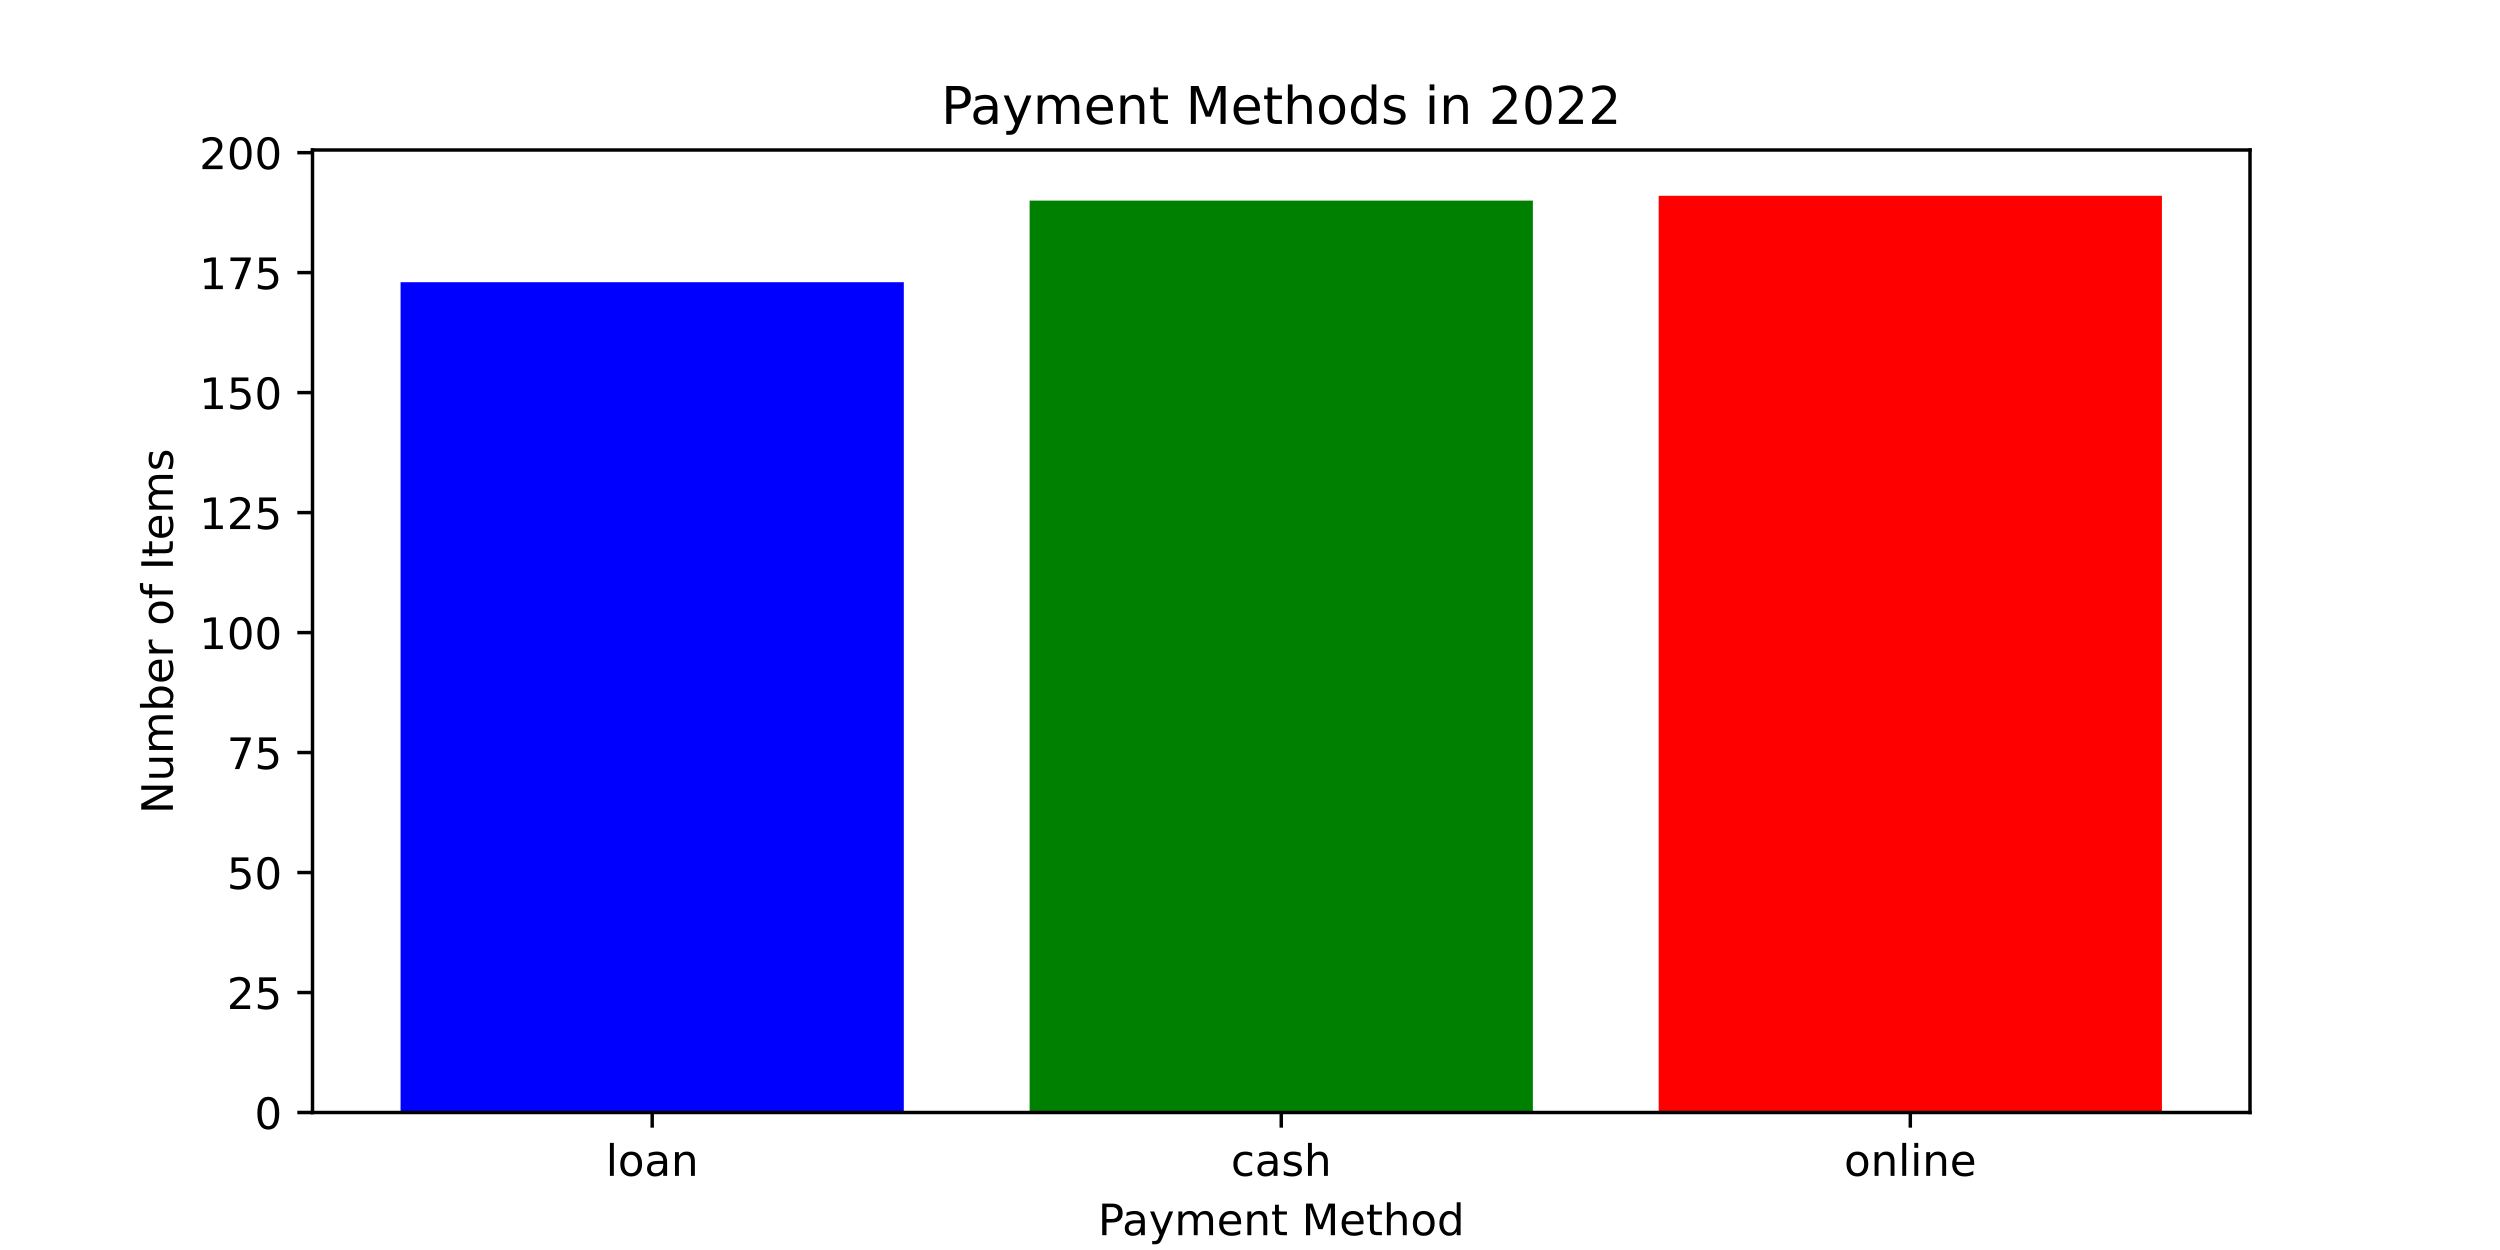
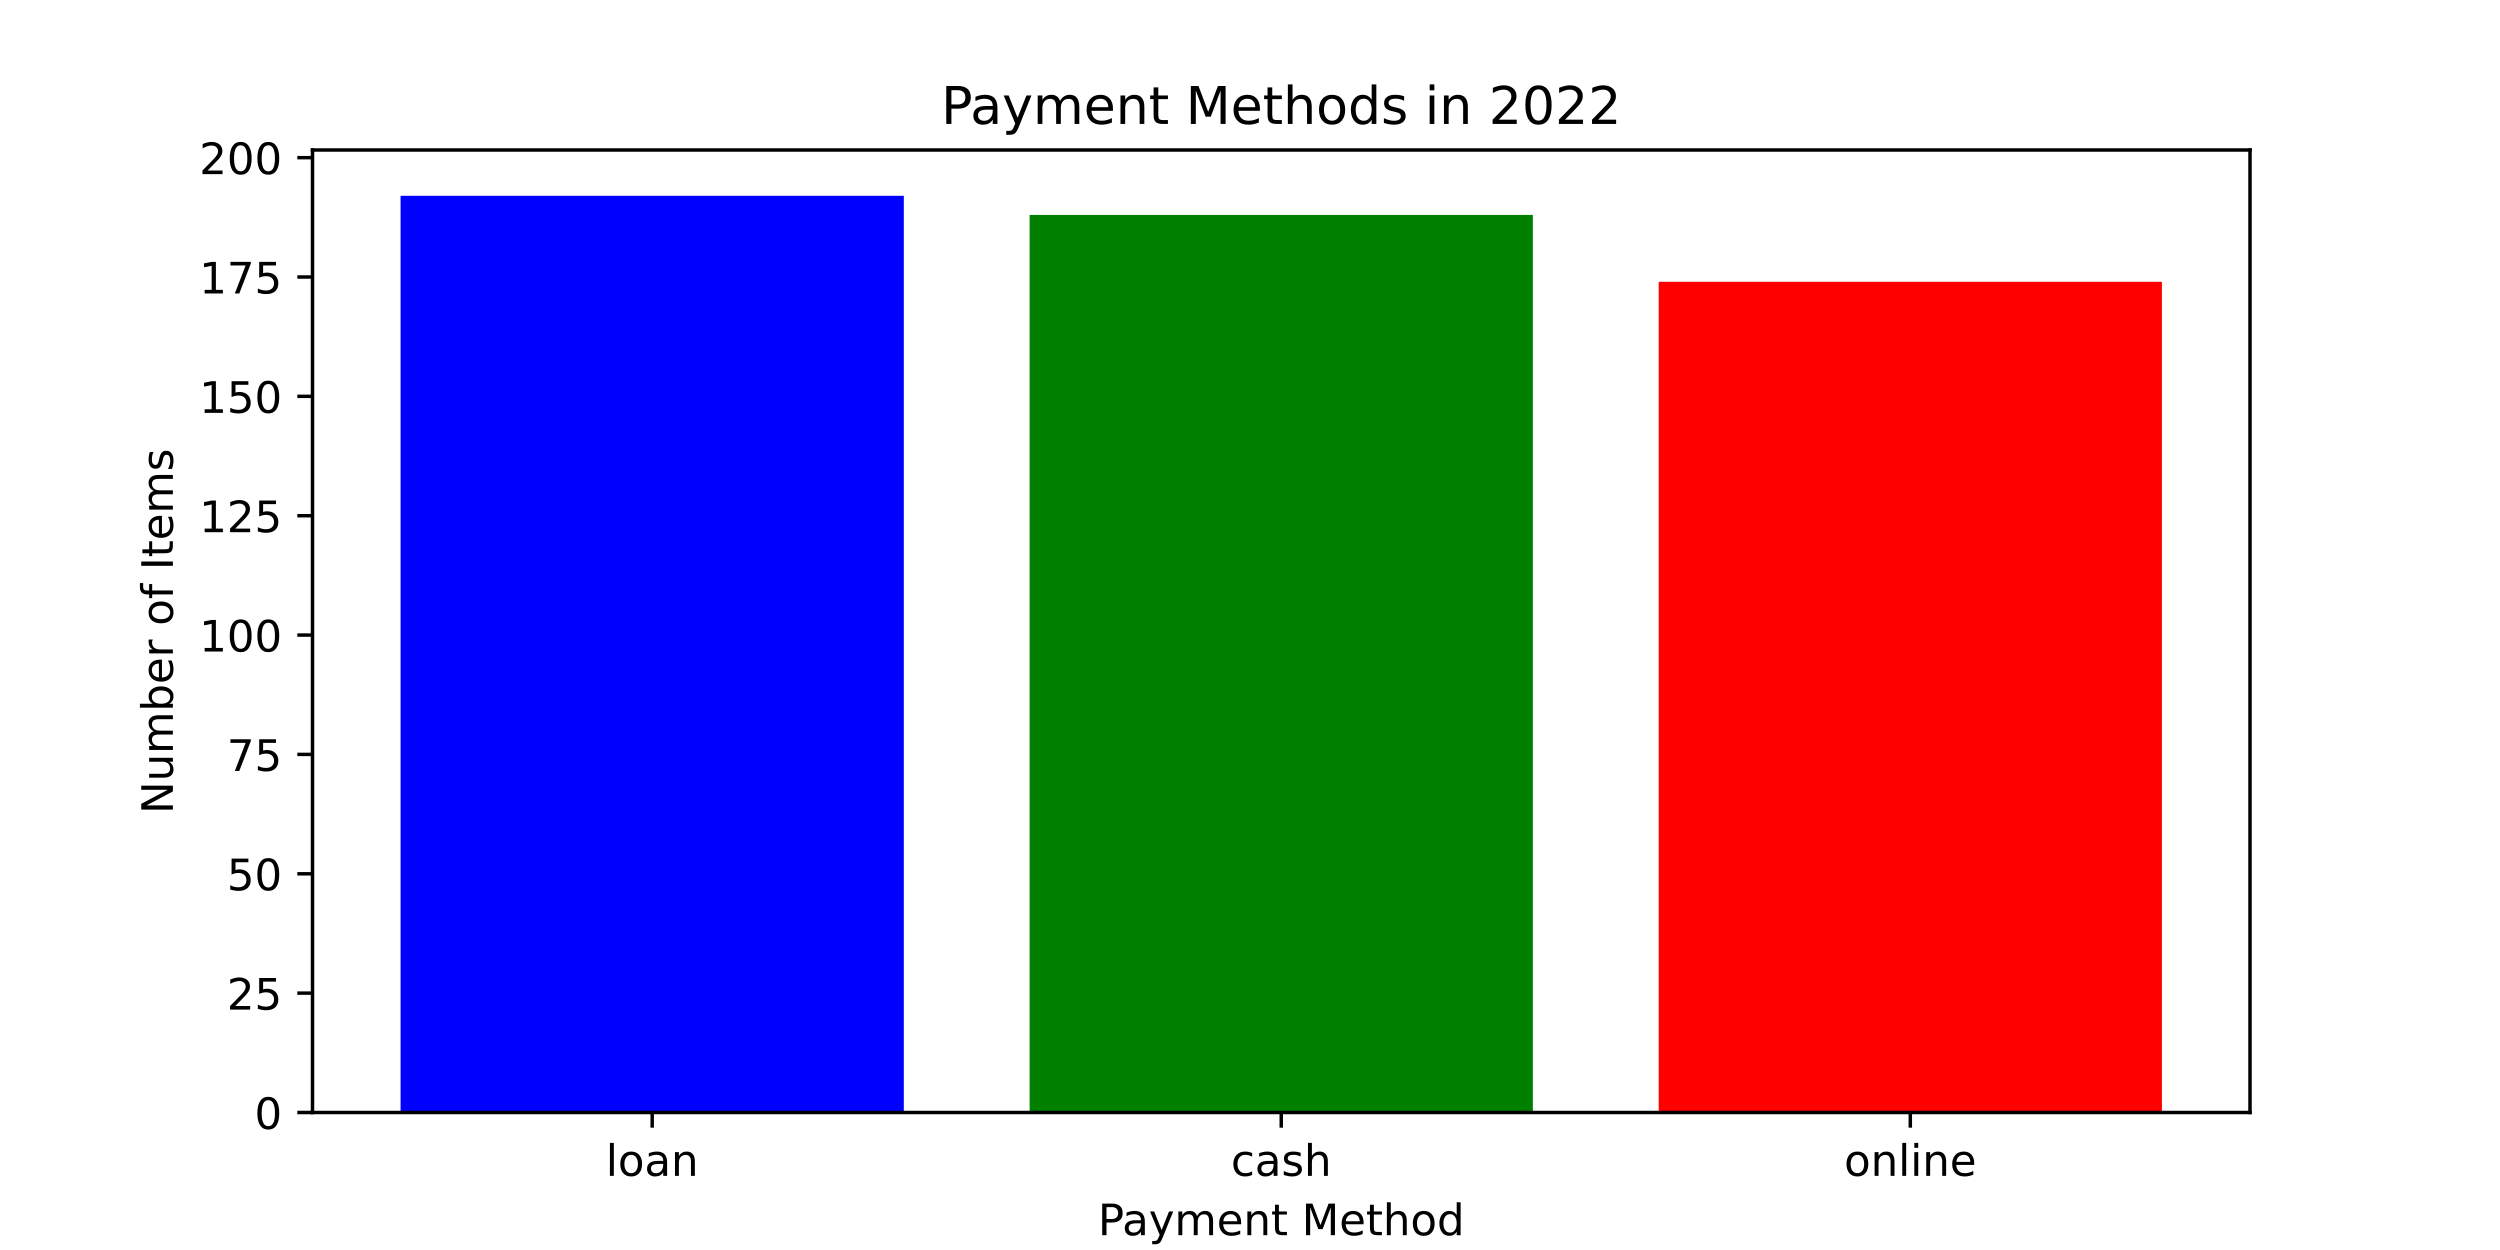
<svg xmlns="http://www.w3.org/2000/svg" xmlns:xlink="http://www.w3.org/1999/xlink" width="576pt" height="288pt" viewBox="0 0 576 288" version="1.1">
  <defs>
    <style type="text/css">*{stroke-linejoin: round; stroke-linecap: butt}</style>
  </defs>
  <g id="figure_1">
    <g id="patch_1">
      <path d="M 0 288  L 576 288  L 576 0  L 0 0  z " style="fill: #ffffff" />
    </g>
    <g id="axes_1">
      <g id="patch_2">
        <path d="M 72 256.32  L 518.4 256.32  L 518.4 34.56  L 72 34.56  z " style="fill: #ffffff" />
      </g>
      <g id="patch_3">
-         <path d="M 92.291 256.32  L 208.239 256.32  L 208.239 65.024  L 92.291 65.024  z " clip-path="url(#p87bba6319c)" style="fill: #0000ff" />
+         <path d="M 92.291 256.32  L 208.239 256.32  L 208.239 45.12  L 92.291 45.12  z " clip-path="url(#pb7469247e4)" style="fill: #0000ff" />
      </g>
      <g id="patch_4">
-         <path d="M 237.226 256.32  L 353.174 256.32  L 353.174 46.226  L 237.226 46.226  z " clip-path="url(#p87bba6319c)" style="fill: #008000" />
+         <path d="M 237.226 256.32  L 353.174 256.32  L 353.174 49.52  L 237.226 49.52  z " clip-path="url(#pb7469247e4)" style="fill: #008000" />
      </g>
      <g id="patch_5">
-         <path d="M 382.161 256.32  L 498.109 256.32  L 498.109 45.12  L 382.161 45.12  z " clip-path="url(#p87bba6319c)" style="fill: #ff0000" />
+         <path d="M 382.161 256.32  L 498.109 256.32  L 498.109 64.92  L 382.161 64.92  z " clip-path="url(#pb7469247e4)" style="fill: #ff0000" />
      </g>
      <g id="matplotlib.axis_1">
        <g id="xtick_1">
          <g id="line2d_1">
            <defs>
-               <path id="m54fc0ae7ea" d="M 0 0  L 0 3.5  " style="stroke: #000000; stroke-width: 0.8" />
+               <path id="m9e4d28c734" d="M 0 0  L 0 3.5  " style="stroke: #000000; stroke-width: 0.8" />
            </defs>
            <g>
-               <use xlink:href="#m54fc0ae7ea" x="150.265" y="256.32" style="stroke: #000000; stroke-width: 0.8" />
+               <use xlink:href="#m9e4d28c734" x="150.265" y="256.32" style="stroke: #000000; stroke-width: 0.8" />
            </g>
          </g>
          <g id="text_1">
            <g transform="translate(139.5837 270.9184) scale(0.1 -0.1)">
              <defs>
                <path id="DejaVuSans-6c" d="M 603 4863  L 1178 4863  L 1178 0  L 603 0  L 603 4863  z " transform="scale(0.015625)" />
                <path id="DejaVuSans-6f" d="M 1959 3097  Q 1497 3097 1228 2736  Q 959 2375 959 1747  Q 959 1119 1226 758  Q 1494 397 1959 397  Q 2419 397 2687 759  Q 2956 1122 2956 1747  Q 2956 2369 2687 2733  Q 2419 3097 1959 3097  z M 1959 3584  Q 2709 3584 3137 3096  Q 3566 2609 3566 1747  Q 3566 888 3137 398  Q 2709 -91 1959 -91  Q 1206 -91 779 398  Q 353 888 353 1747  Q 353 2609 779 3096  Q 1206 3584 1959 3584  z " transform="scale(0.015625)" />
                <path id="DejaVuSans-61" d="M 2194 1759  Q 1497 1759 1228 1600  Q 959 1441 959 1056  Q 959 750 1161 570  Q 1363 391 1709 391  Q 2188 391 2477 730  Q 2766 1069 2766 1631  L 2766 1759  L 2194 1759  z M 3341 1997  L 3341 0  L 2766 0  L 2766 531  Q 2569 213 2275 61  Q 1981 -91 1556 -91  Q 1019 -91 701 211  Q 384 513 384 1019  Q 384 1609 779 1909  Q 1175 2209 1959 2209  L 2766 2209  L 2766 2266  Q 2766 2663 2505 2880  Q 2244 3097 1772 3097  Q 1472 3097 1187 3025  Q 903 2953 641 2809  L 641 3341  Q 956 3463 1253 3523  Q 1550 3584 1831 3584  Q 2591 3584 2966 3190  Q 3341 2797 3341 1997  z " transform="scale(0.015625)" />
                <path id="DejaVuSans-6e" d="M 3513 2113  L 3513 0  L 2938 0  L 2938 2094  Q 2938 2591 2744 2837  Q 2550 3084 2163 3084  Q 1697 3084 1428 2787  Q 1159 2491 1159 1978  L 1159 0  L 581 0  L 581 3500  L 1159 3500  L 1159 2956  Q 1366 3272 1645 3428  Q 1925 3584 2291 3584  Q 2894 3584 3203 3211  Q 3513 2838 3513 2113  z " transform="scale(0.015625)" />
              </defs>
              <use xlink:href="#DejaVuSans-6c" />
              <use xlink:href="#DejaVuSans-6f" x="27.783" />
              <use xlink:href="#DejaVuSans-61" x="88.965" />
              <use xlink:href="#DejaVuSans-6e" x="150.244" />
            </g>
          </g>
        </g>
        <g id="xtick_2">
          <g id="line2d_2">
            <g>
-               <use xlink:href="#m54fc0ae7ea" x="295.2" y="256.32" style="stroke: #000000; stroke-width: 0.8" />
+               <use xlink:href="#m9e4d28c734" x="295.2" y="256.32" style="stroke: #000000; stroke-width: 0.8" />
            </g>
          </g>
          <g id="text_2">
            <g transform="translate(283.6133 270.9184) scale(0.1 -0.1)">
              <defs>
                <path id="DejaVuSans-63" d="M 3122 3366  L 3122 2828  Q 2878 2963 2633 3030  Q 2388 3097 2138 3097  Q 1578 3097 1268 2742  Q 959 2388 959 1747  Q 959 1106 1268 751  Q 1578 397 2138 397  Q 2388 397 2633 464  Q 2878 531 3122 666  L 3122 134  Q 2881 22 2623 -34  Q 2366 -91 2075 -91  Q 1284 -91 818 406  Q 353 903 353 1747  Q 353 2603 823 3093  Q 1294 3584 2113 3584  Q 2378 3584 2631 3529  Q 2884 3475 3122 3366  z " transform="scale(0.015625)" />
                <path id="DejaVuSans-73" d="M 2834 3397  L 2834 2853  Q 2591 2978 2328 3040  Q 2066 3103 1784 3103  Q 1356 3103 1142 2972  Q 928 2841 928 2578  Q 928 2378 1081 2264  Q 1234 2150 1697 2047  L 1894 2003  Q 2506 1872 2764 1633  Q 3022 1394 3022 966  Q 3022 478 2636 193  Q 2250 -91 1575 -91  Q 1294 -91 989 -36  Q 684 19 347 128  L 347 722  Q 666 556 975 473  Q 1284 391 1588 391  Q 1994 391 2212 530  Q 2431 669 2431 922  Q 2431 1156 2273 1281  Q 2116 1406 1581 1522  L 1381 1569  Q 847 1681 609 1914  Q 372 2147 372 2553  Q 372 3047 722 3315  Q 1072 3584 1716 3584  Q 2034 3584 2315 3537  Q 2597 3491 2834 3397  z " transform="scale(0.015625)" />
                <path id="DejaVuSans-68" d="M 3513 2113  L 3513 0  L 2938 0  L 2938 2094  Q 2938 2591 2744 2837  Q 2550 3084 2163 3084  Q 1697 3084 1428 2787  Q 1159 2491 1159 1978  L 1159 0  L 581 0  L 581 4863  L 1159 4863  L 1159 2956  Q 1366 3272 1645 3428  Q 1925 3584 2291 3584  Q 2894 3584 3203 3211  Q 3513 2838 3513 2113  z " transform="scale(0.015625)" />
              </defs>
              <use xlink:href="#DejaVuSans-63" />
              <use xlink:href="#DejaVuSans-61" x="54.98" />
              <use xlink:href="#DejaVuSans-73" x="116.26" />
              <use xlink:href="#DejaVuSans-68" x="168.359" />
            </g>
          </g>
        </g>
        <g id="xtick_3">
          <g id="line2d_3">
            <g>
-               <use xlink:href="#m54fc0ae7ea" x="440.135" y="256.32" style="stroke: #000000; stroke-width: 0.8" />
+               <use xlink:href="#m9e4d28c734" x="440.135" y="256.32" style="stroke: #000000; stroke-width: 0.8" />
            </g>
          </g>
          <g id="text_3">
            <g transform="translate(424.8835 270.9184) scale(0.1 -0.1)">
              <defs>
                <path id="DejaVuSans-69" d="M 603 3500  L 1178 3500  L 1178 0  L 603 0  L 603 3500  z M 603 4863  L 1178 4863  L 1178 4134  L 603 4134  L 603 4863  z " transform="scale(0.015625)" />
                <path id="DejaVuSans-65" d="M 3597 1894  L 3597 1613  L 953 1613  Q 991 1019 1311 708  Q 1631 397 2203 397  Q 2534 397 2845 478  Q 3156 559 3463 722  L 3463 178  Q 3153 47 2828 -22  Q 2503 -91 2169 -91  Q 1331 -91 842 396  Q 353 884 353 1716  Q 353 2575 817 3079  Q 1281 3584 2069 3584  Q 2775 3584 3186 3129  Q 3597 2675 3597 1894  z M 3022 2063  Q 3016 2534 2758 2815  Q 2500 3097 2075 3097  Q 1594 3097 1305 2825  Q 1016 2553 972 2059  L 3022 2063  z " transform="scale(0.015625)" />
              </defs>
              <use xlink:href="#DejaVuSans-6f" />
              <use xlink:href="#DejaVuSans-6e" x="61.182" />
              <use xlink:href="#DejaVuSans-6c" x="124.561" />
              <use xlink:href="#DejaVuSans-69" x="152.344" />
              <use xlink:href="#DejaVuSans-6e" x="180.127" />
              <use xlink:href="#DejaVuSans-65" x="243.506" />
            </g>
          </g>
        </g>
        <g id="text_4">
          <g transform="translate(252.9688 284.5966) scale(0.1 -0.1)">
            <defs>
              <path id="DejaVuSans-50" d="M 1259 4147  L 1259 2394  L 2053 2394  Q 2494 2394 2734 2622  Q 2975 2850 2975 3272  Q 2975 3691 2734 3919  Q 2494 4147 2053 4147  L 1259 4147  z M 628 4666  L 2053 4666  Q 2838 4666 3239 4311  Q 3641 3956 3641 3272  Q 3641 2581 3239 2228  Q 2838 1875 2053 1875  L 1259 1875  L 1259 0  L 628 0  L 628 4666  z " transform="scale(0.015625)" />
              <path id="DejaVuSans-79" d="M 2059 -325  Q 1816 -950 1584 -1140  Q 1353 -1331 966 -1331  L 506 -1331  L 506 -850  L 844 -850  Q 1081 -850 1212 -737  Q 1344 -625 1503 -206  L 1606 56  L 191 3500  L 800 3500  L 1894 763  L 2988 3500  L 3597 3500  L 2059 -325  z " transform="scale(0.015625)" />
              <path id="DejaVuSans-6d" d="M 3328 2828  Q 3544 3216 3844 3400  Q 4144 3584 4550 3584  Q 5097 3584 5394 3201  Q 5691 2819 5691 2113  L 5691 0  L 5113 0  L 5113 2094  Q 5113 2597 4934 2840  Q 4756 3084 4391 3084  Q 3944 3084 3684 2787  Q 3425 2491 3425 1978  L 3425 0  L 2847 0  L 2847 2094  Q 2847 2600 2669 2842  Q 2491 3084 2119 3084  Q 1678 3084 1418 2786  Q 1159 2488 1159 1978  L 1159 0  L 581 0  L 581 3500  L 1159 3500  L 1159 2956  Q 1356 3278 1631 3431  Q 1906 3584 2284 3584  Q 2666 3584 2933 3390  Q 3200 3197 3328 2828  z " transform="scale(0.015625)" />
              <path id="DejaVuSans-74" d="M 1172 4494  L 1172 3500  L 2356 3500  L 2356 3053  L 1172 3053  L 1172 1153  Q 1172 725 1289 603  Q 1406 481 1766 481  L 2356 481  L 2356 0  L 1766 0  Q 1100 0 847 248  Q 594 497 594 1153  L 594 3053  L 172 3053  L 172 3500  L 594 3500  L 594 4494  L 1172 4494  z " transform="scale(0.015625)" />
              <path id="DejaVuSans-20" transform="scale(0.015625)" />
              <path id="DejaVuSans-4d" d="M 628 4666  L 1569 4666  L 2759 1491  L 3956 4666  L 4897 4666  L 4897 0  L 4281 0  L 4281 4097  L 3078 897  L 2444 897  L 1241 4097  L 1241 0  L 628 0  L 628 4666  z " transform="scale(0.015625)" />
              <path id="DejaVuSans-64" d="M 2906 2969  L 2906 4863  L 3481 4863  L 3481 0  L 2906 0  L 2906 525  Q 2725 213 2448 61  Q 2172 -91 1784 -91  Q 1150 -91 751 415  Q 353 922 353 1747  Q 353 2572 751 3078  Q 1150 3584 1784 3584  Q 2172 3584 2448 3432  Q 2725 3281 2906 2969  z M 947 1747  Q 947 1113 1208 752  Q 1469 391 1925 391  Q 2381 391 2643 752  Q 2906 1113 2906 1747  Q 2906 2381 2643 2742  Q 2381 3103 1925 3103  Q 1469 3103 1208 2742  Q 947 2381 947 1747  z " transform="scale(0.015625)" />
            </defs>
            <use xlink:href="#DejaVuSans-50" />
            <use xlink:href="#DejaVuSans-61" x="55.803" />
            <use xlink:href="#DejaVuSans-79" x="117.082" />
            <use xlink:href="#DejaVuSans-6d" x="176.262" />
            <use xlink:href="#DejaVuSans-65" x="273.674" />
            <use xlink:href="#DejaVuSans-6e" x="335.197" />
            <use xlink:href="#DejaVuSans-74" x="398.576" />
            <use xlink:href="#DejaVuSans-20" x="437.785" />
            <use xlink:href="#DejaVuSans-4d" x="469.572" />
            <use xlink:href="#DejaVuSans-65" x="555.852" />
            <use xlink:href="#DejaVuSans-74" x="617.375" />
            <use xlink:href="#DejaVuSans-68" x="656.584" />
            <use xlink:href="#DejaVuSans-6f" x="719.963" />
            <use xlink:href="#DejaVuSans-64" x="781.145" />
          </g>
        </g>
      </g>
      <g id="matplotlib.axis_2">
        <g id="ytick_1">
          <g id="line2d_4">
            <defs>
-               <path id="m45cf2441de" d="M 0 0  L -3.5 0  " style="stroke: #000000; stroke-width: 0.8" />
+               <path id="m06f2d26c30" d="M 0 0  L -3.5 0  " style="stroke: #000000; stroke-width: 0.8" />
            </defs>
            <g>
-               <use xlink:href="#m45cf2441de" x="72" y="256.32" style="stroke: #000000; stroke-width: 0.8" />
+               <use xlink:href="#m06f2d26c30" x="72" y="256.32" style="stroke: #000000; stroke-width: 0.8" />
            </g>
          </g>
          <g id="text_5">
            <g transform="translate(58.6375 260.1192) scale(0.1 -0.1)">
              <defs>
                <path id="DejaVuSans-30" d="M 2034 4250  Q 1547 4250 1301 3770  Q 1056 3291 1056 2328  Q 1056 1369 1301 889  Q 1547 409 2034 409  Q 2525 409 2770 889  Q 3016 1369 3016 2328  Q 3016 3291 2770 3770  Q 2525 4250 2034 4250  z M 2034 4750  Q 2819 4750 3233 4129  Q 3647 3509 3647 2328  Q 3647 1150 3233 529  Q 2819 -91 2034 -91  Q 1250 -91 836 529  Q 422 1150 422 2328  Q 422 3509 836 4129  Q 1250 4750 2034 4750  z " transform="scale(0.015625)" />
              </defs>
              <use xlink:href="#DejaVuSans-30" />
            </g>
          </g>
        </g>
        <g id="ytick_2">
          <g id="line2d_5">
            <g>
-               <use xlink:href="#m45cf2441de" x="72" y="228.676" style="stroke: #000000; stroke-width: 0.8" />
+               <use xlink:href="#m06f2d26c30" x="72" y="228.82" style="stroke: #000000; stroke-width: 0.8" />
            </g>
          </g>
          <g id="text_6">
-             <g transform="translate(52.275 232.4752) scale(0.1 -0.1)">
+             <g transform="translate(52.275 232.6192) scale(0.1 -0.1)">
              <defs>
                <path id="DejaVuSans-32" d="M 1228 531  L 3431 531  L 3431 0  L 469 0  L 469 531  Q 828 903 1448 1529  Q 2069 2156 2228 2338  Q 2531 2678 2651 2914  Q 2772 3150 2772 3378  Q 2772 3750 2511 3984  Q 2250 4219 1831 4219  Q 1534 4219 1204 4116  Q 875 4013 500 3803  L 500 4441  Q 881 4594 1212 4672  Q 1544 4750 1819 4750  Q 2544 4750 2975 4387  Q 3406 4025 3406 3419  Q 3406 3131 3298 2873  Q 3191 2616 2906 2266  Q 2828 2175 2409 1742  Q 1991 1309 1228 531  z " transform="scale(0.015625)" />
                <path id="DejaVuSans-35" d="M 691 4666  L 3169 4666  L 3169 4134  L 1269 4134  L 1269 2991  Q 1406 3038 1543 3061  Q 1681 3084 1819 3084  Q 2600 3084 3056 2656  Q 3513 2228 3513 1497  Q 3513 744 3044 326  Q 2575 -91 1722 -91  Q 1428 -91 1123 -41  Q 819 9 494 109  L 494 744  Q 775 591 1075 516  Q 1375 441 1709 441  Q 2250 441 2565 725  Q 2881 1009 2881 1497  Q 2881 1984 2565 2268  Q 2250 2553 1709 2553  Q 1456 2553 1204 2497  Q 953 2441 691 2322  L 691 4666  z " transform="scale(0.015625)" />
              </defs>
              <use xlink:href="#DejaVuSans-32" />
              <use xlink:href="#DejaVuSans-35" x="63.623" />
            </g>
          </g>
        </g>
        <g id="ytick_3">
          <g id="line2d_6">
            <g>
-               <use xlink:href="#m45cf2441de" x="72" y="201.032" style="stroke: #000000; stroke-width: 0.8" />
+               <use xlink:href="#m06f2d26c30" x="72" y="201.32" style="stroke: #000000; stroke-width: 0.8" />
            </g>
          </g>
          <g id="text_7">
-             <g transform="translate(52.275 204.8313) scale(0.1 -0.1)">
+             <g transform="translate(52.275 205.1192) scale(0.1 -0.1)">
              <use xlink:href="#DejaVuSans-35" />
              <use xlink:href="#DejaVuSans-30" x="63.623" />
            </g>
          </g>
        </g>
        <g id="ytick_4">
          <g id="line2d_7">
            <g>
-               <use xlink:href="#m45cf2441de" x="72" y="173.388" style="stroke: #000000; stroke-width: 0.8" />
+               <use xlink:href="#m06f2d26c30" x="72" y="173.82" style="stroke: #000000; stroke-width: 0.8" />
            </g>
          </g>
          <g id="text_8">
-             <g transform="translate(52.275 177.1873) scale(0.1 -0.1)">
+             <g transform="translate(52.275 177.6192) scale(0.1 -0.1)">
              <defs>
                <path id="DejaVuSans-37" d="M 525 4666  L 3525 4666  L 3525 4397  L 1831 0  L 1172 0  L 2766 4134  L 525 4134  L 525 4666  z " transform="scale(0.015625)" />
              </defs>
              <use xlink:href="#DejaVuSans-37" />
              <use xlink:href="#DejaVuSans-35" x="63.623" />
            </g>
          </g>
        </g>
        <g id="ytick_5">
          <g id="line2d_8">
            <g>
-               <use xlink:href="#m45cf2441de" x="72" y="145.744" style="stroke: #000000; stroke-width: 0.8" />
+               <use xlink:href="#m06f2d26c30" x="72" y="146.32" style="stroke: #000000; stroke-width: 0.8" />
            </g>
          </g>
          <g id="text_9">
-             <g transform="translate(45.9125 149.5433) scale(0.1 -0.1)">
+             <g transform="translate(45.9125 150.1192) scale(0.1 -0.1)">
              <defs>
                <path id="DejaVuSans-31" d="M 794 531  L 1825 531  L 1825 4091  L 703 3866  L 703 4441  L 1819 4666  L 2450 4666  L 2450 531  L 3481 531  L 3481 0  L 794 0  L 794 531  z " transform="scale(0.015625)" />
              </defs>
              <use xlink:href="#DejaVuSans-31" />
              <use xlink:href="#DejaVuSans-30" x="63.623" />
              <use xlink:href="#DejaVuSans-30" x="127.246" />
            </g>
          </g>
        </g>
        <g id="ytick_6">
          <g id="line2d_9">
            <g>
-               <use xlink:href="#m45cf2441de" x="72" y="118.1" style="stroke: #000000; stroke-width: 0.8" />
+               <use xlink:href="#m06f2d26c30" x="72" y="118.82" style="stroke: #000000; stroke-width: 0.8" />
            </g>
          </g>
          <g id="text_10">
-             <g transform="translate(45.9125 121.8993) scale(0.1 -0.1)">
+             <g transform="translate(45.9125 122.6192) scale(0.1 -0.1)">
              <use xlink:href="#DejaVuSans-31" />
              <use xlink:href="#DejaVuSans-32" x="63.623" />
              <use xlink:href="#DejaVuSans-35" x="127.246" />
            </g>
          </g>
        </g>
        <g id="ytick_7">
          <g id="line2d_10">
            <g>
-               <use xlink:href="#m45cf2441de" x="72" y="90.456" style="stroke: #000000; stroke-width: 0.8" />
+               <use xlink:href="#m06f2d26c30" x="72" y="91.32" style="stroke: #000000; stroke-width: 0.8" />
            </g>
          </g>
          <g id="text_11">
-             <g transform="translate(45.9125 94.25534) scale(0.1 -0.1)">
+             <g transform="translate(45.9125 95.11922) scale(0.1 -0.1)">
              <use xlink:href="#DejaVuSans-31" />
              <use xlink:href="#DejaVuSans-35" x="63.623" />
              <use xlink:href="#DejaVuSans-30" x="127.246" />
            </g>
          </g>
        </g>
        <g id="ytick_8">
          <g id="line2d_11">
            <g>
-               <use xlink:href="#m45cf2441de" x="72" y="62.812" style="stroke: #000000; stroke-width: 0.8" />
+               <use xlink:href="#m06f2d26c30" x="72" y="63.82" style="stroke: #000000; stroke-width: 0.8" />
            </g>
          </g>
          <g id="text_12">
-             <g transform="translate(45.9125 66.61137) scale(0.1 -0.1)">
+             <g transform="translate(45.9125 67.61922) scale(0.1 -0.1)">
              <use xlink:href="#DejaVuSans-31" />
              <use xlink:href="#DejaVuSans-37" x="63.623" />
              <use xlink:href="#DejaVuSans-35" x="127.246" />
            </g>
          </g>
        </g>
        <g id="ytick_9">
          <g id="line2d_12">
            <g>
-               <use xlink:href="#m45cf2441de" x="72" y="35.168" style="stroke: #000000; stroke-width: 0.8" />
+               <use xlink:href="#m06f2d26c30" x="72" y="36.32" style="stroke: #000000; stroke-width: 0.8" />
            </g>
          </g>
          <g id="text_13">
-             <g transform="translate(45.9125 38.96739) scale(0.1 -0.1)">
+             <g transform="translate(45.9125 40.11922) scale(0.1 -0.1)">
              <use xlink:href="#DejaVuSans-32" />
              <use xlink:href="#DejaVuSans-30" x="63.623" />
              <use xlink:href="#DejaVuSans-30" x="127.246" />
            </g>
          </g>
        </g>
        <g id="text_14">
          <g transform="translate(39.83281 187.5103) rotate(-90) scale(0.1 -0.1)">
            <defs>
              <path id="DejaVuSans-4e" d="M 628 4666  L 1478 4666  L 3547 763  L 3547 4666  L 4159 4666  L 4159 0  L 3309 0  L 1241 3903  L 1241 0  L 628 0  L 628 4666  z " transform="scale(0.015625)" />
              <path id="DejaVuSans-75" d="M 544 1381  L 544 3500  L 1119 3500  L 1119 1403  Q 1119 906 1312 657  Q 1506 409 1894 409  Q 2359 409 2629 706  Q 2900 1003 2900 1516  L 2900 3500  L 3475 3500  L 3475 0  L 2900 0  L 2900 538  Q 2691 219 2414 64  Q 2138 -91 1772 -91  Q 1169 -91 856 284  Q 544 659 544 1381  z M 1991 3584  L 1991 3584  z " transform="scale(0.015625)" />
              <path id="DejaVuSans-62" d="M 3116 1747  Q 3116 2381 2855 2742  Q 2594 3103 2138 3103  Q 1681 3103 1420 2742  Q 1159 2381 1159 1747  Q 1159 1113 1420 752  Q 1681 391 2138 391  Q 2594 391 2855 752  Q 3116 1113 3116 1747  z M 1159 2969  Q 1341 3281 1617 3432  Q 1894 3584 2278 3584  Q 2916 3584 3314 3078  Q 3713 2572 3713 1747  Q 3713 922 3314 415  Q 2916 -91 2278 -91  Q 1894 -91 1617 61  Q 1341 213 1159 525  L 1159 0  L 581 0  L 581 4863  L 1159 4863  L 1159 2969  z " transform="scale(0.015625)" />
              <path id="DejaVuSans-72" d="M 2631 2963  Q 2534 3019 2420 3045  Q 2306 3072 2169 3072  Q 1681 3072 1420 2755  Q 1159 2438 1159 1844  L 1159 0  L 581 0  L 581 3500  L 1159 3500  L 1159 2956  Q 1341 3275 1631 3429  Q 1922 3584 2338 3584  Q 2397 3584 2469 3576  Q 2541 3569 2628 3553  L 2631 2963  z " transform="scale(0.015625)" />
              <path id="DejaVuSans-66" d="M 2375 4863  L 2375 4384  L 1825 4384  Q 1516 4384 1395 4259  Q 1275 4134 1275 3809  L 1275 3500  L 2222 3500  L 2222 3053  L 1275 3053  L 1275 0  L 697 0  L 697 3053  L 147 3053  L 147 3500  L 697 3500  L 697 3744  Q 697 4328 969 4595  Q 1241 4863 1831 4863  L 2375 4863  z " transform="scale(0.015625)" />
              <path id="DejaVuSans-49" d="M 628 4666  L 1259 4666  L 1259 0  L 628 0  L 628 4666  z " transform="scale(0.015625)" />
            </defs>
            <use xlink:href="#DejaVuSans-4e" />
            <use xlink:href="#DejaVuSans-75" x="74.805" />
            <use xlink:href="#DejaVuSans-6d" x="138.184" />
            <use xlink:href="#DejaVuSans-62" x="235.596" />
            <use xlink:href="#DejaVuSans-65" x="299.072" />
            <use xlink:href="#DejaVuSans-72" x="360.596" />
            <use xlink:href="#DejaVuSans-20" x="401.709" />
            <use xlink:href="#DejaVuSans-6f" x="433.496" />
            <use xlink:href="#DejaVuSans-66" x="494.678" />
            <use xlink:href="#DejaVuSans-20" x="529.883" />
            <use xlink:href="#DejaVuSans-49" x="561.67" />
            <use xlink:href="#DejaVuSans-74" x="591.162" />
            <use xlink:href="#DejaVuSans-65" x="630.371" />
            <use xlink:href="#DejaVuSans-6d" x="691.895" />
            <use xlink:href="#DejaVuSans-73" x="789.307" />
          </g>
        </g>
      </g>
      <g id="patch_6">
        <path d="M 72 256.32  L 72 34.56  " style="fill: none; stroke: #000000; stroke-width: 0.8; stroke-linejoin: miter; stroke-linecap: square" />
      </g>
      <g id="patch_7">
        <path d="M 518.4 256.32  L 518.4 34.56  " style="fill: none; stroke: #000000; stroke-width: 0.8; stroke-linejoin: miter; stroke-linecap: square" />
      </g>
      <g id="patch_8">
        <path d="M 72 256.32  L 518.4 256.32  " style="fill: none; stroke: #000000; stroke-width: 0.8; stroke-linejoin: miter; stroke-linecap: square" />
      </g>
      <g id="patch_9">
        <path d="M 72 34.56  L 518.4 34.56  " style="fill: none; stroke: #000000; stroke-width: 0.8; stroke-linejoin: miter; stroke-linecap: square" />
      </g>
      <g id="text_15">
        <g transform="translate(216.8438 28.56) scale(0.12 -0.12)">
          <use xlink:href="#DejaVuSans-50" />
          <use xlink:href="#DejaVuSans-61" x="55.803" />
          <use xlink:href="#DejaVuSans-79" x="117.082" />
          <use xlink:href="#DejaVuSans-6d" x="176.262" />
          <use xlink:href="#DejaVuSans-65" x="273.674" />
          <use xlink:href="#DejaVuSans-6e" x="335.197" />
          <use xlink:href="#DejaVuSans-74" x="398.576" />
          <use xlink:href="#DejaVuSans-20" x="437.785" />
          <use xlink:href="#DejaVuSans-4d" x="469.572" />
          <use xlink:href="#DejaVuSans-65" x="555.852" />
          <use xlink:href="#DejaVuSans-74" x="617.375" />
          <use xlink:href="#DejaVuSans-68" x="656.584" />
          <use xlink:href="#DejaVuSans-6f" x="719.963" />
          <use xlink:href="#DejaVuSans-64" x="781.145" />
          <use xlink:href="#DejaVuSans-73" x="844.621" />
          <use xlink:href="#DejaVuSans-20" x="896.721" />
          <use xlink:href="#DejaVuSans-69" x="928.508" />
          <use xlink:href="#DejaVuSans-6e" x="956.291" />
          <use xlink:href="#DejaVuSans-20" x="1019.67" />
          <use xlink:href="#DejaVuSans-32" x="1051.457" />
          <use xlink:href="#DejaVuSans-30" x="1115.08" />
          <use xlink:href="#DejaVuSans-32" x="1178.703" />
          <use xlink:href="#DejaVuSans-32" x="1242.326" />
        </g>
      </g>
    </g>
  </g>
  <defs>
-     <clipPath id="p87bba6319c">
+     <clipPath id="pb7469247e4">
      <rect x="72" y="34.56" width="446.4" height="221.76" />
    </clipPath>
  </defs>
</svg>
